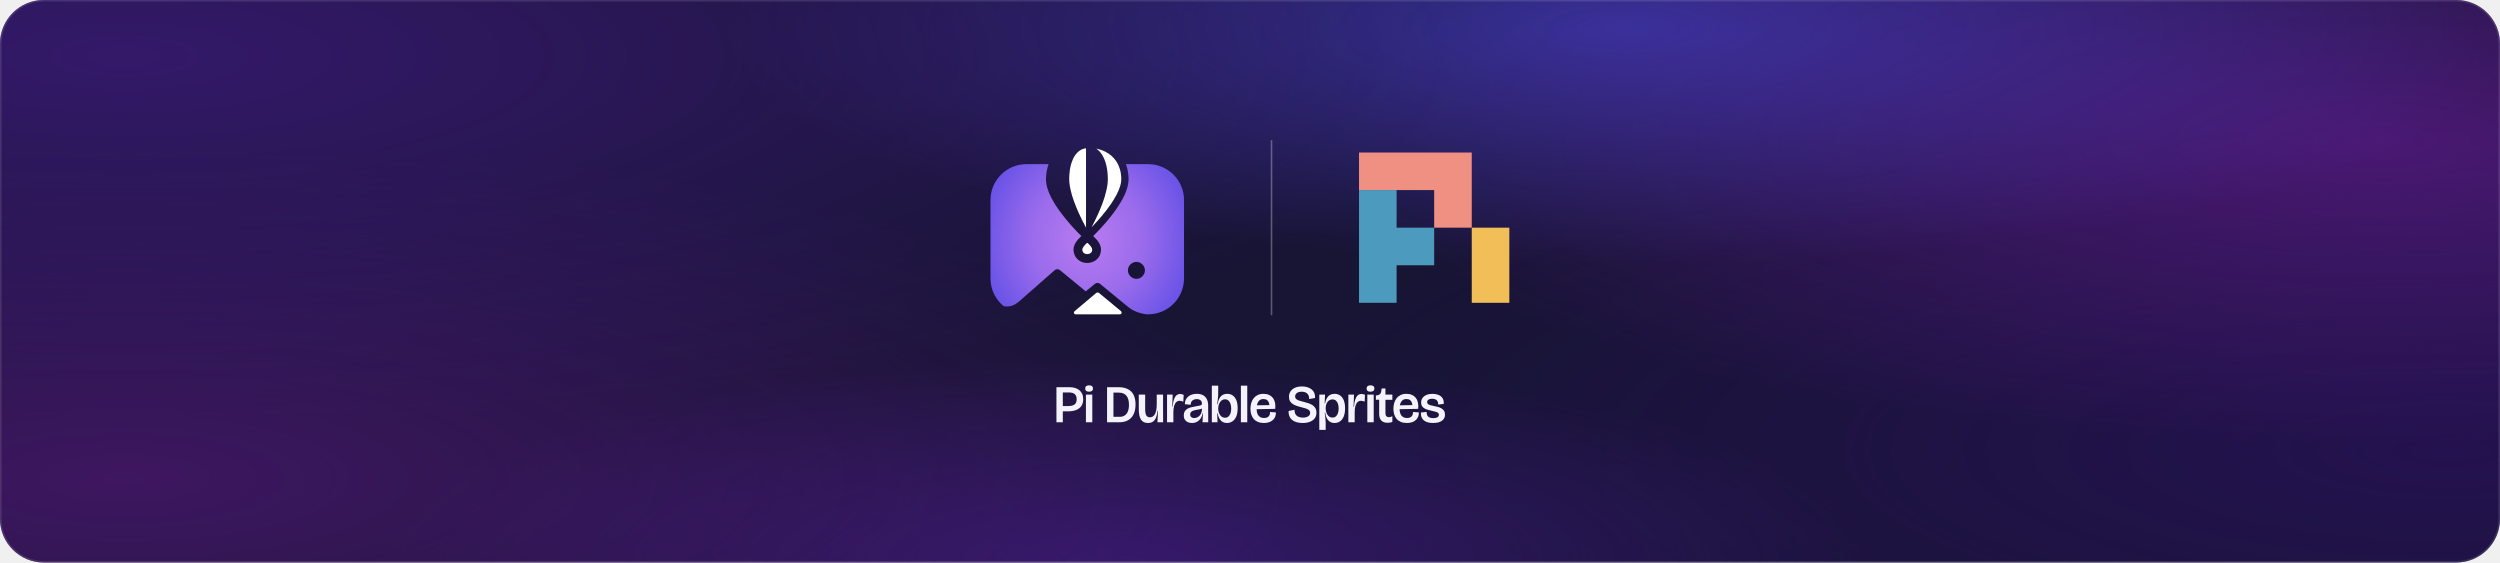
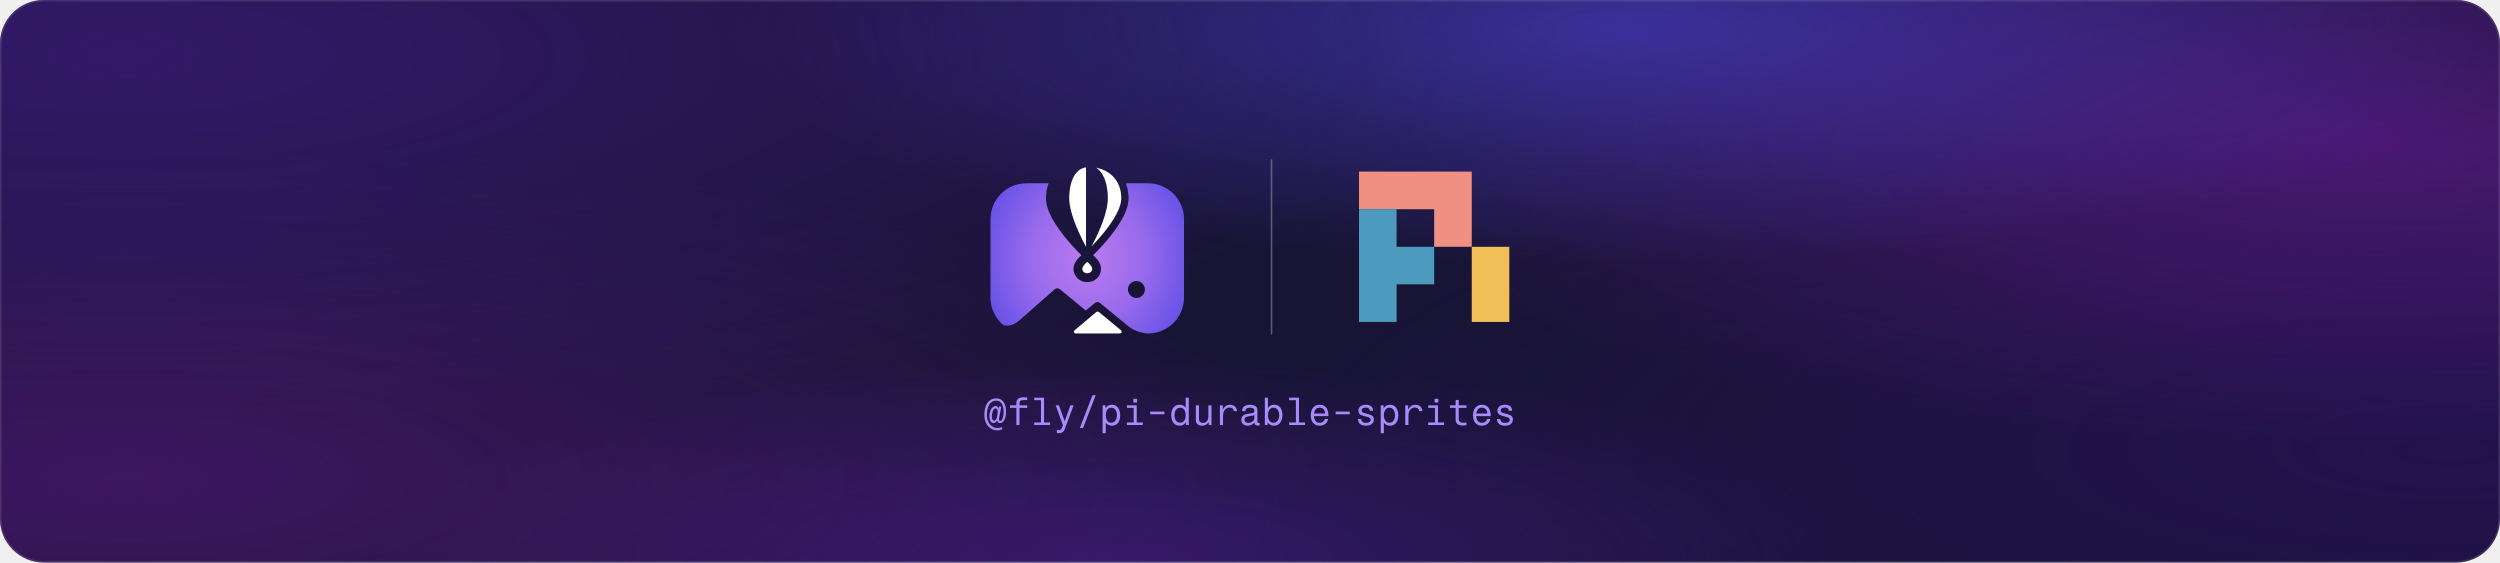
<svg xmlns="http://www.w3.org/2000/svg" viewBox="0 0 1600 360" width="1600" height="360">
  <defs>
    <radialGradient id="bannerdark5" gradientUnits="userSpaceOnUse" cx="1568.0" cy="288.0" r="768.0" gradientTransform="translate(1568.0 288.0) scale(1 0.28125) translate(-1568.0 -288.0)">
      <stop offset="0" stop-color="#2E1065" stop-opacity="0.55" />
      <stop offset="1" stop-color="#2E1065" stop-opacity="0" />
    </radialGradient>
    <radialGradient id="bannerdark4" gradientUnits="userSpaceOnUse" cx="720.0" cy="360.0" r="480.0" gradientTransform="translate(720.0 360.0) scale(1 0.27) translate(-720.0 -360.0)">
      <stop offset="0" stop-color="#4C1D95" stop-opacity="0.55" />
      <stop offset="1" stop-color="#4C1D95" stop-opacity="0" />
    </radialGradient>
    <radialGradient id="bannerdark3" gradientUnits="userSpaceOnUse" cx="80.0" cy="306.0" r="768.0" gradientTransform="translate(80.0 306.0) scale(1 0.28125) translate(-80.0 -306.0)">
      <stop offset="0" stop-color="#5D1985" stop-opacity="0.55" />
      <stop offset="1" stop-color="#5D1985" stop-opacity="0" />
    </radialGradient>
    <radialGradient id="bannerdark2" gradientUnits="userSpaceOnUse" cx="1520.0" cy="90.0" r="672.0" gradientTransform="translate(1520.0 90.0) scale(1 0.2892857) translate(-1520.0 -90.0)">
      <stop offset="0" stop-color="#731CA5" stop-opacity="0.55" />
      <stop offset="1" stop-color="#731CA5" stop-opacity="0" />
    </radialGradient>
    <radialGradient id="bannerdark1" gradientUnits="userSpaceOnUse" cx="1040.0" cy="18.0" r="576.0" gradientTransform="translate(1040.0 18.0) scale(1 0.2625) translate(-1040.0 -18.0)">
      <stop offset="0" stop-color="#5046E4" stop-opacity="0.55" />
      <stop offset="1" stop-color="#5046E4" stop-opacity="0" />
    </radialGradient>
    <radialGradient id="bannerdark0" gradientUnits="userSpaceOnUse" cx="80.0" cy="36.0" r="864.0" gradientTransform="translate(80.0 36.0) scale(1 0.275) translate(-80.0 -36.0)">
      <stop offset="0" stop-color="#4C1D95" stop-opacity="0.55" />
      <stop offset="1" stop-color="#4C1D95" stop-opacity="0" />
    </radialGradient>
  </defs>
  <rect width="1600" height="360" rx="28" fill="#171434" />
  <rect width="1600" height="360" rx="28" fill="url(#bannerdark5)" />
  <rect width="1600" height="360" rx="28" fill="url(#bannerdark4)" />
  <rect width="1600" height="360" rx="28" fill="url(#bannerdark3)" />
  <rect width="1600" height="360" rx="28" fill="url(#bannerdark2)" />
  <rect width="1600" height="360" rx="28" fill="url(#bannerdark1)" />
  <rect width="1600" height="360" rx="28" fill="url(#bannerdark0)" />
  <rect x="0.5" y="0.5" width="1599" height="359" rx="27.5" fill="none" stroke="#FFFFFF" stroke-opacity="0.12" />
-   <svg x="633.91" y="89.76" width="123.87" height="112.00" viewBox="0 0 167 151" preserveAspectRatio="xMidYMid meet" fill-rule="evenodd" clip-rule="evenodd">
+   <svg x="633.91" y="102.00" width="123.87" height="112.00" viewBox="0 0 167 151" preserveAspectRatio="xMidYMid meet" fill-rule="evenodd" clip-rule="evenodd">
    <path d="M116.78 20.613h19.23c17.104 0 30.99 13.886 30.99 30.99v67.618c0 17.104-13.886 30.99-30.99 30.99h-1.516c-8.803-1.377-12.621-4.017-15.57-6.248L94.475 123.86a3.453 3.453 0 00-4.329 0l-7.943 6.532-22.37-18.394a3.443 3.443 0 00-4.326 0l-31.078 27.339c-6.255 5.087-10.392 4.148-13.075 3.853C4.424 137.503 0 128.874 0 119.221V51.603c0-17.104 13.886-30.99 30.993-30.99H50.18l-.035.077-.647 1.886-.201.647-.871 3.862-.12.678-.382 3.868-.051 1.062-.008.372.036 1.774.088 1.039.215 1.628.275 1.464.326 1.349.423 1.46 1.098 3.092.362.927 1.912 4.04.675 1.241 2.211 3.795.846 1.369 3.086 4.544.446.602 4.015 5.226 1.297 1.608 4.585 5.36.942 1.031 3.779 4.066 1.497 1.55 2.474 2.457-.497.415-.309.279a30.309 30.309 0 00-2.384 2.49c-.359.423-.701.86-1.025 1.31-.495.687-.938 1.41-1.324 2.164-.198.391-.375.792-.531 1.202a11.098 11.098 0 00-.718 3.267l-.014.966c.035 1.362.312 2.707.819 3.972a11.06 11.06 0 002.209 3.464 11.274 11.274 0 002.329 1.896c.731.447 1.51.816 2.319 1.096 1.76.597 3.627.809 5.476.623h.01a12.347 12.347 0 004.516-1.341 11.647 11.647 0 001.724-1.116 11.067 11.067 0 003.479-4.626c.569-1.422.848-2.941.823-4.471l-.044-.799a11.305 11.305 0 00-.749-3.078c-.17-.429-.364-.848-.58-1.257-.4-.752-.856-1.473-1.362-2.158-.232-.313-.472-.62-.72-.921a29.81 29.81 0 00-2.661-2.787l-.669-.569 1.133-1.119 4.869-5.085 1.684-1.849 2.618-2.945 1.703-1.992 2.428-2.957 1.644-2.067 2.414-3.228 1.219-1.67 1.729-2.585 1.44-2.203 2.713-4.725 1.552-3.1.045-.095 1.188-2.876c.015-.037.029-.075.04-.114l1.28-3.991.134-.582.555-3.177.108-.86.033-.527.038-1.989-.01-.371-.102-1.781-.126-1.383-.63-3.989a1.521 1.521 0 00-.037-.159l-.809-2.949-.279-.82-.364-.907zm9.141 84.321c-4.007.056-7.287 3.336-7.343 7.342.059 4.006 3.337 7.284 7.343 7.341 4.005-.058 7.284-3.335 7.345-7.341-.058-4.006-3.338-7.286-7.345-7.342z" fill="url(#flydark_Radial1)" />
    <path d="M111.465 150.211H73.704c-1.936 0-2.205-1.834-.96-2.876 18.43-15.44 18.386-15.491 18.386-15.491a2.035 2.035 0 012.606-.006s17.321 14.351 18.689 15.497c1.245 1.042.976 2.876-.96 2.876zM83.607 88.627l.195.057c.063.03.116.075.173.114l.163.144c.402.37.793.759 1.169 1.157.265.283.523.574.771.875.315.38.61.779.879 1.194.116.183.224.368.325.561.088.167.167.34.236.515.122.305.214.627.242.954l-.006.614a3.507 3.507 0 01-1.662 2.732 4.747 4.747 0 01-2.021.665l-.759.022-.641-.056a4.964 4.964 0 01-.881-.214 4.17 4.17 0 01-.834-.391l-.5-.366a3.431 3.431 0 01-1.139-1.952 5.016 5.016 0 01-.059-.387l-.018-.586c.01-.158.034-.315.069-.472.087-.341.213-.673.372-.988.205-.396.439-.776.7-1.137.433-.586.903-1.143 1.405-1.67.324-.342.655-.673 1.001-.993l.246-.221c.171-.114.173-.114.368-.171h.206zM82.348 6.956l.079-.006v68.484l-.171-.315a191.48 191.48 0 01-6.291-12.749 136.496 136.496 0 01-4.269-10.689 84.358 84.358 0 01-2.574-8.802c-.541-2.365-.956-4.765-1.126-7.19a35.028 35.028 0 01-.059-3.108c.016-.903.053-1.804.109-2.705.09-1.418.234-2.832.442-4.235.165-1.104.368-2.205.62-3.293.2-.865.431-1.723.696-2.567.382-1.22.84-2.412 1.373-3.576.195-.419.405-.836.624-1.245 1.322-2.449 3.116-4.704 5.466-6.214a11.435 11.435 0 015.081-1.79zm8.88.173l4.607 1.314a28.193 28.193 0 016.076 3.096 24.387 24.387 0 016.533 6.517 24.618 24.618 0 012.531 4.878 28.586 28.586 0 011.761 7.898c.061.708.096 1.418.11 2.127.016.659.012 1.321-.041 1.98a22.292 22.292 0 01-.828 4.352 34.281 34.281 0 01-1.194 3.426 49.43 49.43 0 01-1.895 4.094c-1.536 2.966-3.304 5.803-5.195 8.547a133.118 133.118 0 01-7.491 9.776 185.466 185.466 0 01-8.987 9.96 189.999 189.999 0 005.915-12.102 149.96 149.96 0 002.876-6.93 108.799 108.799 0 002.679-7.792 76.327 76.327 0 001.54-5.976c.368-1.727.657-3.472.836-5.228.15-1.464.205-2.937.169-4.406a62.154 62.154 0 00-.1-2.695c-.216-3.612-.765-7.212-1.818-10.676a31.255 31.255 0 00-1.453-3.849c-1.348-2.937-3.23-5.683-5.776-7.686l-.855-.625z" fill="#fff" />
    <defs>
      <radialGradient id="flydark_Radial1" cx="0" cy="0" r="1" gradientUnits="userSpaceOnUse" gradientTransform="matrix(113.923 0 0 121.968 83.499 85.411)">
        <stop offset="0" stop-color="#ba7bf0" />
        <stop offset=".43" stop-color="#996bec" />
        <stop offset="1" stop-color="#5046e4" />
      </radialGradient>
    </defs>
  </svg>
-   <rect x="813.27" y="89.76" width="1" height="112.00" fill="#FFFFFF" fill-opacity="0.3" />
-   <svg x="869.77" y="97.60" width="96.32" height="96.32" viewBox="0 0 470 470">
+   <rect x="813.27" y="102.00" width="1" height="112.00" fill="#FFFFFF" fill-opacity="0.3" />
+   <svg x="869.77" y="109.84" width="96.32" height="96.32" viewBox="0 0 470 470">
    <path fill="#F09082" d="M0 0H352.07V234.71H234.71V117.36H0Z" />
    <path fill="#4D9ABF" d="M0 117.36H117.36V234.71H234.71V352.07H117.36V469.43H0Z" />
    <path fill="#F1BE58" d="M352.07 234.71H469.43V469.43H352.07V234.71Z" />
  </svg>
-   <path fill="#F4F3FB" d="M678.773 263.27V259.87H683.703Q686.355 259.87 687.715 258.85Q689.075 257.83 689.075 255.518Q689.075 253.308 687.834 252.237Q686.593 251.166 684.043 251.166H678.773V247.8H684.383Q686.287 247.8 687.919 248.259Q689.551 248.718 690.741 249.687Q691.931 250.656 692.594 252.101Q693.257 253.546 693.257 255.518Q693.257 258.034 692.135 259.751Q691.013 261.468 688.803 262.369Q686.593 263.27 683.295 263.27ZM676.121 270.24V247.8H680.201V270.24Z M694.991 270.24V252.526H699.071V270.24ZM696.997 250.69Q695.773 250.69 695.144 250.163Q694.515 249.636 694.515 248.65Q694.515 247.664 695.161 247.137Q695.807 246.61 696.997 246.61Q698.255 246.61 698.884 247.137Q699.513 247.664 699.513 248.684Q699.513 249.636 698.867 250.163Q698.221 250.69 696.997 250.69Z M710.495 270.24V266.772H716.615Q718.417 266.772 719.743 265.939Q721.069 265.106 721.8 263.406Q722.531 261.706 722.531 259.088Q722.531 257.184 722.14 255.739Q721.749 254.294 720.95 253.291Q720.151 252.288 718.893 251.778Q717.635 251.268 715.867 251.268H710.495V247.8H715.731Q719.573 247.8 722.004 249.126Q724.435 250.452 725.591 252.917Q726.747 255.382 726.747 258.816Q726.747 261.468 726.169 263.406Q725.591 265.344 724.571 266.67Q723.551 267.996 722.259 268.778Q720.967 269.56 719.539 269.9Q718.111 270.24 716.717 270.24ZM708.523 270.24V247.8H712.603V270.24Z M734.669 270.716Q731.643 270.716 730.232 268.54Q728.821 266.364 728.821 261.876V252.526H732.901V261.808Q732.901 264.664 733.632 265.871Q734.363 267.078 735.927 267.078Q736.947 267.078 737.763 266.585Q738.579 266.092 739.14 265.072Q739.701 264.052 740.007 262.488Q740.313 260.924 740.313 258.714V252.526H744.359V261.604L744.393 270.24H740.789L741.095 262.93H740.823Q740.551 265.65 739.803 267.367Q739.055 269.084 737.797 269.9Q736.539 270.716 734.669 270.716Z M746.909 270.24V261.332V252.526H750.513L750.241 260.278H750.513Q750.717 257.354 751.346 255.569Q751.975 253.784 752.978 252.968Q753.981 252.152 755.239 252.152Q755.783 252.152 756.378 252.288Q756.973 252.424 757.551 252.696L757.313 257.116Q756.701 256.776 756.089 256.64Q755.477 256.504 754.933 256.504Q753.709 256.504 752.808 257.354Q751.907 258.204 751.431 259.853Q750.955 261.502 750.955 263.882V270.24Z M762.821 270.716Q761.461 270.716 760.271 270.223Q759.081 269.73 758.35 268.659Q757.619 267.588 757.619 265.854Q757.619 264.29 758.214 263.287Q758.809 262.284 759.863 261.655Q760.917 261.026 762.243 260.686Q763.569 260.346 764.963 260.108Q766.833 259.802 767.751 259.598Q768.669 259.394 768.958 259.105Q769.247 258.816 769.247 258.272Q769.247 256.878 768.295 256.147Q767.343 255.416 765.881 255.416Q764.997 255.416 764.113 255.756Q763.229 256.096 762.634 256.895Q762.039 257.694 762.005 259.054L758.299 258.68Q758.367 256.776 759.064 255.501Q759.761 254.226 760.883 253.461Q762.005 252.696 763.331 252.373Q764.657 252.05 765.983 252.05Q768.261 252.05 769.876 252.9Q771.491 253.75 772.358 255.433Q773.225 257.116 773.225 259.598V262.896Q773.259 264.12 773.259 265.344Q773.259 266.568 773.259 267.792Q773.259 269.016 773.259 270.24H769.621Q769.689 268.812 769.74 267.435Q769.791 266.058 769.859 264.528H769.621Q769.417 266.228 768.516 267.639Q767.615 269.05 766.17 269.883Q764.725 270.716 762.821 270.716ZM764.249 267.554Q765.099 267.554 765.983 267.214Q766.867 266.874 767.598 266.16Q768.329 265.446 768.788 264.358Q769.247 263.27 769.247 261.808L769.281 261.026L770.165 260.822Q769.825 261.298 769.077 261.587Q768.329 261.876 767.36 262.029Q766.391 262.182 765.405 262.352Q764.419 262.522 763.586 262.845Q762.753 263.168 762.226 263.729Q761.699 264.29 761.699 265.276Q761.699 266.33 762.396 266.942Q763.093 267.554 764.249 267.554Z M785.227 270.716Q783.663 270.716 782.439 270.002Q781.215 269.288 780.416 267.877Q779.617 266.466 779.243 264.426H779.005L779.209 270.24H775.571V262.896V246.848H779.651V251.71Q779.651 252.628 779.566 253.75Q779.481 254.872 779.328 256.13Q779.175 257.388 778.971 258.782H779.277Q779.583 256.572 780.365 255.076Q781.147 253.58 782.439 252.815Q783.731 252.05 785.431 252.05Q787.437 252.05 788.933 253.087Q790.429 254.124 791.262 256.164Q792.095 258.204 792.095 261.264Q792.095 264.528 791.177 266.619Q790.259 268.71 788.695 269.713Q787.131 270.716 785.227 270.716ZM784.003 267.35Q785.295 267.35 786.179 266.602Q787.063 265.854 787.522 264.528Q787.981 263.202 787.981 261.536Q787.981 259.768 787.522 258.425Q787.063 257.082 786.162 256.317Q785.261 255.552 784.003 255.552Q783.119 255.552 782.422 255.909Q781.725 256.266 781.215 256.861Q780.705 257.456 780.348 258.204Q779.991 258.952 779.821 259.768Q779.651 260.584 779.651 261.332V261.604Q779.651 262.624 779.94 263.644Q780.229 264.664 780.773 265.514Q781.317 266.364 782.133 266.857Q782.949 267.35 784.003 267.35Z M794.169 270.24V246.848H798.249V270.24Z M808.925 270.716Q806.681 270.716 805.049 270.019Q803.417 269.322 802.363 268.098Q801.309 266.874 800.799 265.225Q800.289 263.576 800.289 261.638Q800.289 259.7 800.782 257.966Q801.275 256.232 802.312 254.906Q803.349 253.58 804.913 252.815Q806.477 252.05 808.619 252.05Q810.659 252.05 812.189 252.764Q813.719 253.478 814.688 254.753Q815.657 256.028 816.014 257.796Q816.371 259.564 816.133 261.672L802.805 261.91V259.428L813.073 259.258L812.393 260.686Q812.529 259.054 812.155 257.864Q811.781 256.674 810.914 256.028Q810.047 255.382 808.619 255.382Q807.123 255.382 806.154 256.147Q805.185 256.912 804.709 258.289Q804.233 259.666 804.233 261.468Q804.233 264.494 805.457 266.007Q806.681 267.52 808.993 267.52Q810.149 267.52 810.897 267.197Q811.645 266.874 812.087 266.313Q812.529 265.752 812.699 265.072Q812.869 264.392 812.801 263.678L816.575 263.95Q816.609 265.242 816.201 266.449Q815.793 267.656 814.858 268.608Q813.923 269.56 812.444 270.138Q810.965 270.716 808.925 270.716Z M833.711 270.716Q831.501 270.716 829.784 270.206Q828.067 269.696 826.894 268.71Q825.721 267.724 825.16 266.296Q824.599 264.868 824.701 263.032L828.509 262.25Q828.475 264.12 829.189 265.208Q829.903 266.296 831.144 266.789Q832.385 267.282 833.847 267.282Q835.275 267.282 836.312 266.908Q837.349 266.534 837.927 265.871Q838.505 265.208 838.505 264.29Q838.505 263.168 837.757 262.505Q837.009 261.842 835.768 261.434Q834.527 261.026 833.065 260.686Q831.603 260.312 830.158 259.853Q828.713 259.394 827.54 258.68Q826.367 257.966 825.653 256.81Q824.939 255.654 824.939 253.954Q824.939 251.914 825.959 250.435Q826.979 248.956 828.849 248.14Q830.719 247.324 833.235 247.324Q835.751 247.324 837.706 248.174Q839.661 249.024 840.715 250.673Q841.769 252.322 841.599 254.736L837.825 255.382Q837.893 254.226 837.587 253.359Q837.281 252.492 836.652 251.897Q836.023 251.302 835.122 250.996Q834.221 250.69 833.065 250.69Q831.739 250.69 830.821 251.064Q829.903 251.438 829.393 252.118Q828.883 252.798 828.883 253.682Q828.883 254.77 829.597 255.399Q830.311 256.028 831.535 256.402Q832.759 256.776 834.221 257.15Q835.717 257.524 837.162 257.983Q838.607 258.442 839.831 259.19Q841.055 259.938 841.786 261.128Q842.517 262.318 842.517 264.12Q842.517 266.262 841.412 267.724Q840.307 269.186 838.335 269.951Q836.363 270.716 833.711 270.716Z M844.353 275.102V259.768V252.526H848.025L847.787 258.204H848.025Q848.433 256.028 849.266 254.685Q850.099 253.342 851.306 252.696Q852.513 252.05 854.077 252.05Q856.117 252.05 857.63 253.07Q859.143 254.09 859.993 256.147Q860.843 258.204 860.843 261.298Q860.843 264.494 859.959 266.585Q859.075 268.676 857.579 269.696Q856.083 270.716 854.145 270.716Q852.479 270.716 851.221 269.951Q849.963 269.186 849.181 267.724Q848.399 266.262 848.127 264.12L847.787 264.154Q847.991 265.446 848.127 266.619Q848.263 267.792 848.348 268.812Q848.433 269.832 848.433 270.784V275.102ZM852.785 267.248Q854.043 267.248 854.927 266.517Q855.811 265.786 856.27 264.46Q856.729 263.134 856.729 261.4Q856.729 259.7 856.287 258.408Q855.845 257.116 854.961 256.368Q854.077 255.62 852.785 255.62Q851.765 255.62 850.949 256.079Q850.133 256.538 849.572 257.303Q849.011 258.068 848.722 259.054Q848.433 260.04 848.433 261.128V261.434Q848.433 262.216 848.603 263.032Q848.773 263.848 849.113 264.596Q849.453 265.344 849.98 265.956Q850.507 266.568 851.204 266.908Q851.901 267.248 852.785 267.248Z M862.951 270.24V261.332V252.526H866.555L866.283 260.278H866.555Q866.759 257.354 867.388 255.569Q868.017 253.784 869.02 252.968Q870.023 252.152 871.281 252.152Q871.825 252.152 872.42 252.288Q873.015 252.424 873.593 252.696L873.355 257.116Q872.743 256.776 872.131 256.64Q871.519 256.504 870.975 256.504Q869.751 256.504 868.85 257.354Q867.949 258.204 867.473 259.853Q866.997 261.502 866.997 263.882V270.24Z M875.089 270.24V252.526H879.169V270.24ZM877.095 250.69Q875.871 250.69 875.242 250.163Q874.613 249.636 874.613 248.65Q874.613 247.664 875.259 247.137Q875.905 246.61 877.095 246.61Q878.353 246.61 878.982 247.137Q879.611 247.664 879.611 248.684Q879.611 249.636 878.965 250.163Q878.319 250.69 877.095 250.69Z M888.077 270.58Q885.391 270.58 884.031 269.135Q882.671 267.69 882.671 264.8V255.824H880.563V253.036H881.141Q882.671 252.866 883.334 252.05Q883.997 251.234 884.133 249.636L884.201 248.616H886.683V252.526H891.103V255.892H886.683V264.494Q886.683 265.82 887.312 266.415Q887.941 267.01 888.927 267.01Q889.471 267.01 890.066 266.84Q890.661 266.67 891.103 266.364V270.07Q890.253 270.342 889.505 270.461Q888.757 270.58 888.077 270.58Z M900.419 270.716Q898.175 270.716 896.543 270.019Q894.911 269.322 893.857 268.098Q892.803 266.874 892.293 265.225Q891.783 263.576 891.783 261.638Q891.783 259.7 892.276 257.966Q892.769 256.232 893.806 254.906Q894.843 253.58 896.407 252.815Q897.971 252.05 900.113 252.05Q902.153 252.05 903.683 252.764Q905.213 253.478 906.182 254.753Q907.151 256.028 907.508 257.796Q907.865 259.564 907.627 261.672L894.299 261.91V259.428L904.567 259.258L903.887 260.686Q904.023 259.054 903.649 257.864Q903.275 256.674 902.408 256.028Q901.541 255.382 900.113 255.382Q898.617 255.382 897.648 256.147Q896.679 256.912 896.203 258.289Q895.727 259.666 895.727 261.468Q895.727 264.494 896.951 266.007Q898.175 267.52 900.487 267.52Q901.643 267.52 902.391 267.197Q903.139 266.874 903.581 266.313Q904.023 265.752 904.193 265.072Q904.363 264.392 904.295 263.678L908.069 263.95Q908.103 265.242 907.695 266.449Q907.287 267.656 906.352 268.608Q905.417 269.56 903.938 270.138Q902.459 270.716 900.419 270.716Z M917.215 270.716Q915.481 270.716 914.019 270.359Q912.557 270.002 911.486 269.22Q910.415 268.438 909.854 267.129Q909.293 265.82 909.395 263.984L913.033 263.644Q912.999 265.106 913.526 265.99Q914.053 266.874 915.039 267.248Q916.025 267.622 917.351 267.622Q918.949 267.622 919.918 267.078Q920.887 266.534 920.887 265.48Q920.887 264.732 920.428 264.307Q919.969 263.882 919.034 263.593Q918.099 263.304 916.705 262.998Q915.175 262.658 913.866 262.284Q912.557 261.91 911.571 261.332Q910.585 260.754 910.058 259.87Q909.531 258.986 909.531 257.626Q909.531 255.892 910.449 254.651Q911.367 253.41 912.999 252.73Q914.631 252.05 916.807 252.05Q918.813 252.05 920.513 252.696Q922.213 253.342 923.182 254.77Q924.151 256.198 923.981 258.51L920.411 258.884Q920.513 257.626 920.037 256.81Q919.561 255.994 918.677 255.586Q917.793 255.178 916.569 255.178Q915.107 255.178 914.24 255.756Q913.373 256.334 913.373 257.32Q913.373 258.136 913.9 258.595Q914.427 259.054 915.413 259.326Q916.399 259.598 917.759 259.87Q918.949 260.108 920.173 260.431Q921.397 260.754 922.451 261.332Q923.505 261.91 924.151 262.896Q924.797 263.882 924.797 265.412Q924.797 267.044 923.896 268.234Q922.995 269.424 921.312 270.07Q919.629 270.716 917.215 270.716Z" />
+   <path fill="#A78BFA" d="M639.08 261.584 639.368 260.24H640.808L639.368 267.992Q639.272 268.592 639.476 268.988Q639.68 269.384 640.184 269.384Q640.784 269.384 641.264 268.604Q641.744 267.824 642.032 266.516Q642.32 265.208 642.32 263.648Q642.32 260.144 641.096 258.284Q639.872 256.424 637.52 256.424Q635.672 256.424 634.34 257.576Q633.008 258.728 632.3 260.804Q631.592 262.88 631.592 265.616Q631.592 267.656 632.204 269.216Q632.816 270.776 633.788 271.832Q634.76 272.888 635.912 273.416Q637.064 273.944 638.144 273.944Q639.128 273.944 639.776 273.788Q640.424 273.632 641.096 273.32L641.576 274.664Q640.88 275.0 640.088 275.204Q639.296 275.408 638.12 275.408Q636.536 275.408 635.072 274.748Q633.608 274.088 632.456 272.84Q631.304 271.592 630.644 269.792Q629.984 267.992 629.984 265.688Q629.984 262.352 630.908 259.94Q631.832 257.528 633.536 256.232Q635.24 254.936 637.568 254.936Q640.592 254.936 642.236 257.216Q643.88 259.496 643.88 263.624Q643.88 265.736 643.376 267.356Q642.872 268.976 642.02 269.876Q641.168 270.776 640.064 270.776Q639.32 270.776 638.804 270.356Q638.288 269.936 638.144 269.048Q637.736 269.912 637.124 270.344Q636.512 270.776 635.936 270.776Q634.712 270.776 633.968 269.6Q633.224 268.424 633.224 266.384Q633.224 264.416 633.8 262.94Q634.376 261.464 635.3 260.648Q636.224 259.832 637.232 259.832Q638.024 259.832 638.48 260.36Q638.936 260.888 639.08 261.584ZM637.16 261.392Q636.536 261.392 636.008 262.028Q635.48 262.664 635.156 263.792Q634.832 264.92 634.832 266.408Q634.832 267.776 635.168 268.484Q635.504 269.192 636.272 269.192Q636.824 269.192 637.16 268.808Q637.496 268.424 637.832 267.656Q638.0 267.224 638.156 266.516Q638.312 265.808 638.408 265.028Q638.504 264.248 638.504 263.6Q638.504 262.544 638.144 261.968Q637.784 261.392 637.16 261.392Z M652.472 259.424H657.44V261.056H652.472V272.0H650.48V261.056H646.4V259.424H650.48V258.032Q650.48 256.064 651.644 255.164Q652.808 254.264 655.112 254.264Q655.664 254.264 656.228 254.288Q656.792 254.312 657.416 254.408V256.136Q656.912 256.088 656.42 256.052Q655.928 256.016 655.592 256.016Q653.864 256.016 653.168 256.472Q652.472 256.928 652.472 258.2Z M668.192 254.504V270.368H672.056V272.0H661.904V270.368H666.224V256.136H661.904V254.504Z M681.44 274.64Q680.96 275.936 680.072 276.584Q679.184 277.232 678.008 277.232Q677.096 277.232 676.376 276.992V275.12Q676.784 275.216 677.108 275.24Q677.432 275.264 677.744 275.264Q678.44 275.264 678.848 274.988Q679.256 274.712 679.52 274.04L680.288 272.192L675.632 259.424H677.744L681.416 269.624L685.04 259.424H687.104Z M691.112 273.92 699.2 252.944H701.24L693.152 273.92Z M707.696 277.232H705.68V259.424H707.528V261.296Q708.92 259.04 711.536 259.04Q713.408 259.04 714.596 259.988Q715.784 260.936 716.36 262.484Q716.936 264.032 716.936 265.856Q716.936 267.656 716.348 269.156Q715.76 270.656 714.56 271.544Q713.36 272.432 711.56 272.432Q710.336 272.432 709.412 271.988Q708.488 271.544 707.696 270.56ZM711.2 260.912Q709.952 260.912 709.184 261.608Q708.416 262.304 708.056 263.408Q707.696 264.512 707.696 265.736Q707.696 266.96 708.056 268.064Q708.416 269.168 709.184 269.864Q709.952 270.56 711.2 270.56Q712.472 270.56 713.276 269.876Q714.08 269.192 714.464 268.1Q714.848 267.008 714.848 265.808Q714.848 264.536 714.464 263.42Q714.08 262.304 713.276 261.608Q712.472 260.912 711.2 260.912Z M727.52 259.424V270.368H731.384V272.0H721.232V270.368H725.552V261.056H721.232V259.424ZM725.336 257.624V255.224H727.736V257.624Z M736.136 263.408H745.208V265.136H736.136Z M758.84 254.504H760.832V272.0H759.056V270.224Q757.544 272.432 755.048 272.432Q753.2 272.432 751.976 271.532Q750.752 270.632 750.164 269.072Q749.576 267.512 749.576 265.592Q749.576 263.768 750.176 262.292Q750.776 260.816 751.988 259.928Q753.2 259.04 754.976 259.04Q757.544 259.04 758.84 260.984ZM755.312 260.912Q754.136 260.912 753.32 261.548Q752.504 262.184 752.084 263.276Q751.664 264.368 751.664 265.736Q751.664 267.008 752.048 268.112Q752.432 269.216 753.236 269.888Q754.04 270.56 755.336 270.56Q756.608 270.56 757.376 269.852Q758.144 269.144 758.492 268.052Q758.84 266.96 758.84 265.808Q758.84 264.536 758.48 263.42Q758.12 262.304 757.352 261.608Q756.584 260.912 755.312 260.912Z M775.352 259.424V272.0H773.552V270.128Q772.688 271.376 771.716 271.904Q770.744 272.432 769.352 272.432Q767.696 272.432 766.64 271.688Q765.344 270.752 765.344 269.0V259.424H767.336V268.208Q767.336 269.48 768.176 270.128Q768.872 270.68 769.928 270.68Q771.344 270.68 772.304 269.648Q773.36 268.52 773.36 266.408V259.424Z M780.728 272.0V259.424H782.576V262.136Q783.2 260.792 784.376 259.928Q785.552 259.064 787.088 259.064Q789.248 259.064 790.388 260.168Q791.528 261.272 791.696 263.144H789.704Q789.488 262.016 788.828 261.416Q788.168 260.816 786.896 260.816Q785.648 260.816 784.712 261.476Q783.776 262.136 783.26 263.276Q782.744 264.416 782.744 265.904V272.0Z M806.24 270.68V272.192Q805.496 272.408 805.04 272.408Q803.024 272.408 802.808 270.512Q801.752 271.544 800.744 271.988Q799.736 272.432 798.536 272.432Q796.712 272.432 795.572 271.46Q794.432 270.488 794.432 268.736Q794.432 267.44 794.984 266.66Q795.536 265.88 796.34 265.484Q797.144 265.088 797.864 264.968Q798.2 264.92 798.896 264.812Q799.592 264.704 800.648 264.56Q801.848 264.392 802.316 264.104Q802.784 263.816 802.784 263.216V262.784Q802.784 260.912 799.904 260.912Q798.512 260.912 797.804 261.452Q797.096 261.992 796.976 263.144H794.96Q795.008 260.96 796.388 260.012Q797.768 259.064 800.0 259.064Q802.328 259.064 803.528 259.94Q804.728 260.816 804.728 262.496V269.744Q804.728 270.728 805.808 270.728Q806.0 270.728 806.24 270.68ZM802.784 267.632V265.64Q802.16 265.928 801.236 266.096Q800.312 266.264 799.52 266.36Q798.128 266.528 797.3 267.008Q796.472 267.488 796.472 268.688Q796.472 269.624 797.156 270.152Q797.84 270.68 799.04 270.68Q799.928 270.68 800.78 270.284Q801.632 269.888 802.208 269.192Q802.784 268.496 802.784 267.632Z M809.504 272.0V254.504H811.496V261.104Q812.864 259.04 815.384 259.04Q817.232 259.04 818.42 259.916Q819.608 260.792 820.184 262.28Q820.76 263.768 820.76 265.592Q820.76 267.512 820.136 269.072Q819.512 270.632 818.3 271.532Q817.088 272.432 815.288 272.432Q812.72 272.432 811.304 270.272V272.0ZM815.024 260.912Q813.752 260.912 812.972 261.632Q812.192 262.352 811.844 263.468Q811.496 264.584 811.496 265.808Q811.496 266.984 811.844 268.076Q812.192 269.168 812.972 269.864Q813.752 270.56 815.024 270.56Q816.296 270.56 817.1 269.888Q817.904 269.216 818.3 268.124Q818.696 267.032 818.696 265.808Q818.696 264.488 818.3 263.384Q817.904 262.28 817.088 261.596Q816.272 260.912 815.024 260.912Z M831.344 254.504V270.368H835.208V272.0H825.056V270.368H829.376V256.136H825.056V254.504Z M849.968 268.112Q849.656 270.08 848.228 271.256Q846.8 272.432 844.592 272.432Q842.696 272.432 841.424 271.58Q840.152 270.728 839.516 269.24Q838.88 267.752 838.88 265.832Q838.88 263.72 839.6 262.208Q840.32 260.696 841.616 259.868Q842.912 259.04 844.64 259.04Q846.584 259.04 847.82 259.952Q849.056 260.864 849.644 262.496Q850.232 264.128 850.232 266.312H840.968Q841.016 268.16 841.928 269.372Q842.84 270.584 844.664 270.584Q847.136 270.584 847.952 268.112ZM844.616 260.888Q842.936 260.888 842.048 261.992Q841.16 263.096 841.016 264.68H848.072Q848.072 263.624 847.652 262.772Q847.232 261.92 846.464 261.404Q845.696 260.888 844.616 260.888Z M854.792 263.408H863.864V265.136H854.792Z M878.768 262.856H876.68Q876.656 261.92 875.972 261.368Q875.288 260.816 874.16 260.816Q872.936 260.816 872.18 261.32Q871.424 261.824 871.424 262.664Q871.424 263.336 871.88 263.744Q872.336 264.152 873.224 264.392L876.08 265.136Q877.664 265.544 878.468 266.348Q879.272 267.152 879.272 268.496Q879.272 270.32 877.928 271.376Q876.584 272.432 874.232 272.432Q869.288 272.432 869.072 268.184H871.184Q871.328 269.456 872.108 270.056Q872.888 270.656 874.28 270.656Q875.624 270.656 876.428 270.176Q877.232 269.696 877.232 268.808Q877.232 267.992 876.8 267.584Q876.368 267.176 875.336 266.912L872.696 266.216Q870.992 265.76 870.188 264.98Q869.384 264.2 869.384 262.76Q869.384 261.056 870.692 260.048Q872 259.04 874.208 259.04Q876.416 259.04 877.58 260.06Q878.744 261.08 878.768 262.856Z M885.68 277.232H883.664V259.424H885.512V261.296Q886.904 259.04 889.52 259.04Q891.392 259.04 892.58 259.988Q893.768 260.936 894.344 262.484Q894.92 264.032 894.92 265.856Q894.92 267.656 894.332 269.156Q893.744 270.656 892.544 271.544Q891.344 272.432 889.544 272.432Q888.32 272.432 887.396 271.988Q886.472 271.544 885.68 270.56ZM889.184 260.912Q887.936 260.912 887.168 261.608Q886.4 262.304 886.04 263.408Q885.68 264.512 885.68 265.736Q885.68 266.96 886.04 268.064Q886.4 269.168 887.168 269.864Q887.936 270.56 889.184 270.56Q890.456 270.56 891.26 269.876Q892.064 269.192 892.448 268.1Q892.832 267.008 892.832 265.808Q892.832 264.536 892.448 263.42Q892.064 262.304 891.26 261.608Q890.456 260.912 889.184 260.912Z M899.384 272.0V259.424H901.232V262.136Q901.856 260.792 903.032 259.928Q904.208 259.064 905.744 259.064Q907.904 259.064 909.044 260.168Q910.184 261.272 910.352 263.144H908.36Q908.144 262.016 907.484 261.416Q906.824 260.816 905.552 260.816Q904.304 260.816 903.368 261.476Q902.432 262.136 901.916 263.276Q901.4 264.416 901.4 265.904V272.0Z M920.336 259.424V270.368H924.2V272.0H914.048V270.368H918.368V261.056H914.048V259.424ZM918.152 257.624V255.224H920.552V257.624Z M933.584 259.424H938.528V261.056H933.584V268.064Q933.584 269.456 934.304 269.996Q935.024 270.536 936.392 270.536Q937.016 270.536 937.544 270.476Q938.072 270.416 938.528 270.296V272.048Q937.928 272.216 937.352 272.276Q936.776 272.336 936.272 272.336Q933.992 272.336 932.792 271.4Q931.592 270.464 931.592 268.424V261.056H927.968V259.424H931.592V255.968H933.584Z M953.792 268.112Q953.48 270.08 952.052 271.256Q950.624 272.432 948.416 272.432Q946.52 272.432 945.248 271.58Q943.976 270.728 943.34 269.24Q942.704 267.752 942.704 265.832Q942.704 263.72 943.424 262.208Q944.144 260.696 945.44 259.868Q946.736 259.04 948.464 259.04Q950.408 259.04 951.644 259.952Q952.88 260.864 953.468 262.496Q954.056 264.128 954.056 266.312H944.792Q944.84 268.16 945.752 269.372Q946.664 270.584 948.488 270.584Q950.96 270.584 951.776 268.112ZM948.44 260.888Q946.76 260.888 945.872 261.992Q944.984 263.096 944.84 264.68H951.896Q951.896 263.624 951.476 262.772Q951.056 261.92 950.288 261.404Q949.52 260.888 948.44 260.888Z M967.76 262.856H965.672Q965.648 261.92 964.964 261.368Q964.28 260.816 963.152 260.816Q961.928 260.816 961.172 261.32Q960.416 261.824 960.416 262.664Q960.416 263.336 960.872 263.744Q961.328 264.152 962.216 264.392L965.072 265.136Q966.656 265.544 967.46 266.348Q968.264 267.152 968.264 268.496Q968.264 270.32 966.92 271.376Q965.576 272.432 963.224 272.432Q958.28 272.432 958.064 268.184H960.176Q960.32 269.456 961.1 270.056Q961.88 270.656 963.272 270.656Q964.616 270.656 965.42 270.176Q966.224 269.696 966.224 268.808Q966.224 267.992 965.792 267.584Q965.36 267.176 964.328 266.912L961.688 266.216Q959.984 265.76 959.18 264.98Q958.376 264.2 958.376 262.76Q958.376 261.056 959.684 260.048Q960.992 259.04 963.2 259.04Q965.408 259.04 966.572 260.06Q967.736 261.08 967.76 262.856Z" />
</svg>
